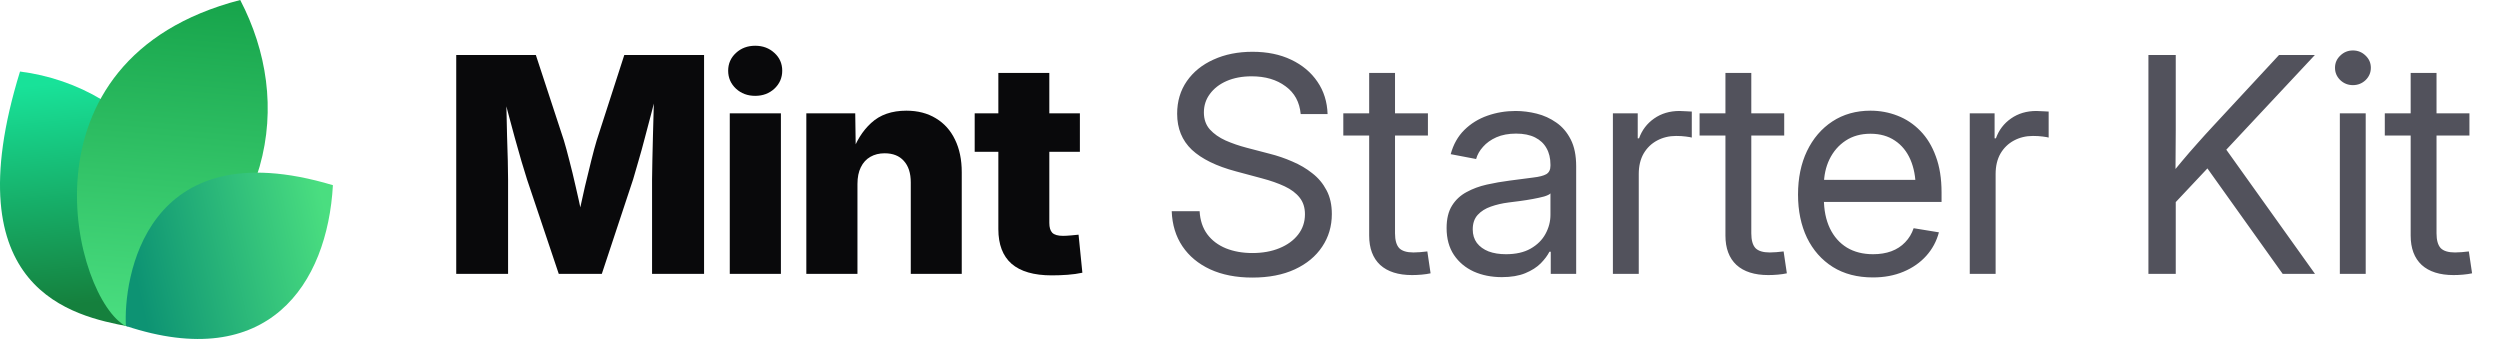
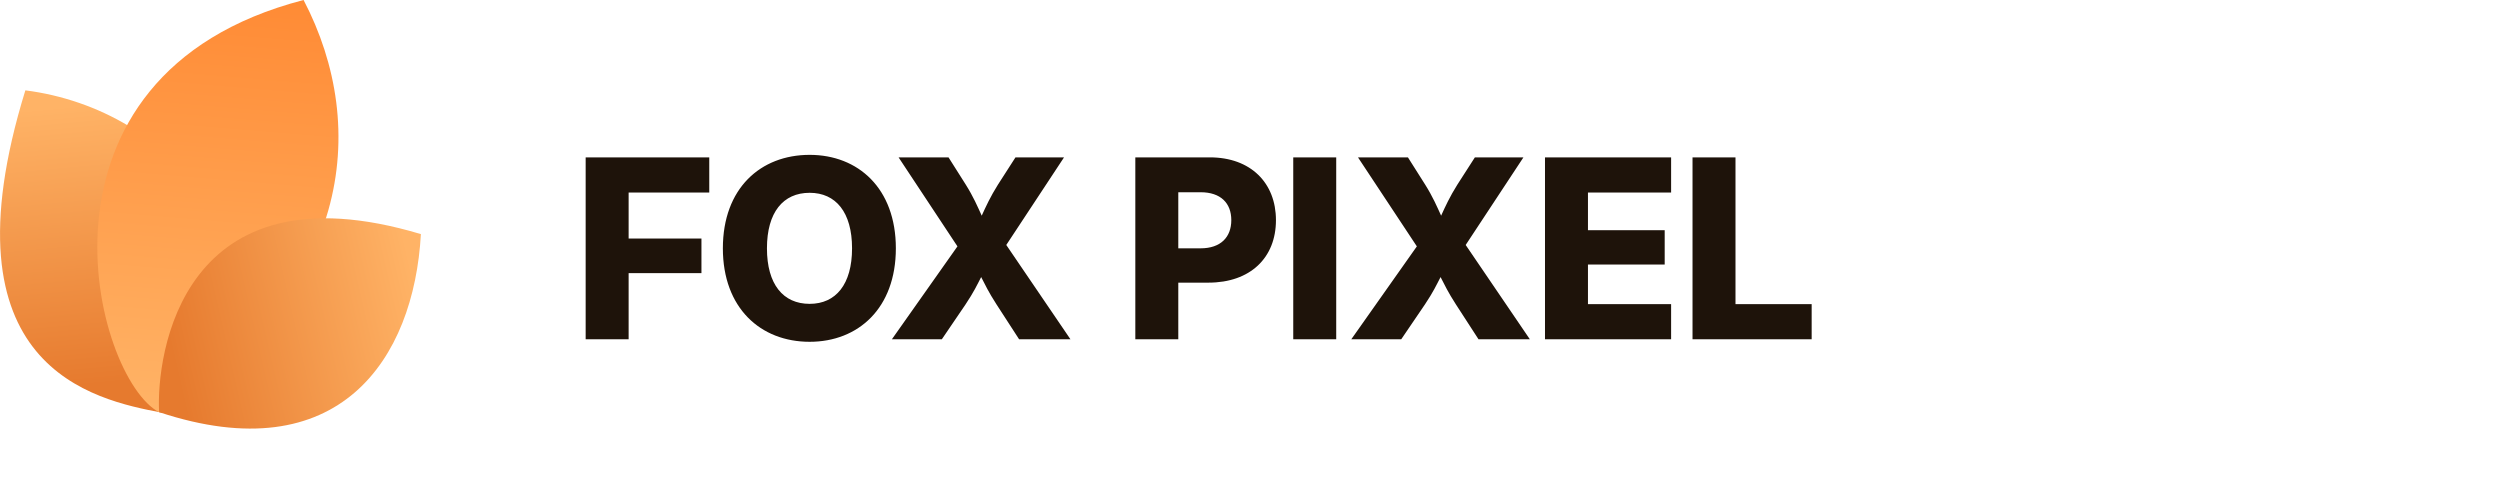
- <svg xmlns="http://www.w3.org/2000/svg" width="177" height="24" viewBox="0 0 177 24" fill="none">
-   <path d="M9.061 23.108C5.268 22.377 -3.391 20.627 1.417 5.064C9.634 6.099 16.973 14.064 9.061 23.108Z" fill="url(#paint0_linear_17557_2020)" />
-   <path d="M8.919 23.094C5.276 21.222 0.784 4.209 17.007 0C20.757 7.193 19.621 16.545 8.919 23.094Z" fill="url(#paint1_linear_17557_2020)" />
-   <path d="M8.914 23.079C8.735 19.882 10.159 9.085 23.57 13.111C23.181 20.123 18.984 26.418 8.914 23.079Z" fill="url(#paint2_linear_17557_2020)" />
-   <path d="M32.301 19.392V3.894H37.938L39.925 9.948C40.036 10.315 40.164 10.787 40.31 11.362C40.462 11.938 40.611 12.552 40.757 13.204C40.91 13.855 41.048 14.483 41.173 15.086C41.305 15.682 41.412 16.192 41.495 16.615H40.695C40.771 16.192 40.871 15.682 40.996 15.086C41.128 14.49 41.267 13.866 41.412 13.214C41.565 12.562 41.714 11.948 41.86 11.373C42.005 10.79 42.133 10.315 42.244 9.948L44.2 3.894H49.848V19.392H46.166V12.704C46.166 12.357 46.173 11.917 46.187 11.383C46.2 10.849 46.214 10.27 46.228 9.646C46.249 9.022 46.266 8.391 46.28 7.753C46.301 7.115 46.311 6.519 46.311 5.964H46.623C46.485 6.561 46.332 7.181 46.166 7.826C45.999 8.471 45.833 9.102 45.666 9.719C45.507 10.336 45.351 10.901 45.198 11.414C45.053 11.928 44.928 12.357 44.824 12.704L42.608 19.392H39.561L37.314 12.704C37.203 12.357 37.072 11.928 36.919 11.414C36.773 10.901 36.614 10.34 36.441 9.729C36.274 9.112 36.104 8.481 35.931 7.836C35.764 7.192 35.608 6.567 35.463 5.964H35.827C35.834 6.512 35.844 7.105 35.858 7.743C35.872 8.374 35.886 9.005 35.9 9.636C35.92 10.26 35.938 10.839 35.952 11.373C35.965 11.907 35.972 12.351 35.972 12.704V19.392H32.301ZM51.668 19.392V8.024H55.288V19.392H51.668ZM53.468 6.786C52.927 6.786 52.473 6.616 52.105 6.276C51.738 5.93 51.554 5.507 51.554 5.007C51.554 4.508 51.738 4.088 52.105 3.749C52.473 3.409 52.927 3.239 53.468 3.239C54.009 3.239 54.463 3.409 54.83 3.749C55.198 4.082 55.382 4.501 55.382 5.007C55.382 5.507 55.198 5.93 54.83 6.276C54.463 6.616 54.009 6.786 53.468 6.786ZM60.708 13.027V19.392H57.088V8.024H60.551L60.593 10.967H60.281C60.593 10.024 61.061 9.268 61.685 8.7C62.309 8.124 63.138 7.836 64.171 7.836C64.975 7.836 65.672 8.017 66.262 8.377C66.851 8.731 67.302 9.234 67.614 9.885C67.933 10.537 68.092 11.307 68.092 12.194V19.392H64.483V12.912C64.483 12.26 64.32 11.754 63.994 11.394C63.675 11.033 63.221 10.853 62.632 10.853C62.25 10.853 61.914 10.936 61.623 11.102C61.332 11.269 61.106 11.515 60.947 11.841C60.787 12.16 60.708 12.555 60.708 13.027ZM76.456 8.024V10.749H69.008V8.024H76.456ZM70.683 5.163H74.292V15.783C74.292 16.102 74.361 16.334 74.5 16.48C74.646 16.625 74.899 16.698 75.259 16.698C75.405 16.698 75.596 16.688 75.831 16.667C76.074 16.646 76.251 16.629 76.362 16.615L76.632 19.309C76.313 19.378 75.963 19.427 75.582 19.455C75.207 19.482 74.836 19.496 74.469 19.496C73.2 19.496 72.25 19.222 71.619 18.674C70.995 18.127 70.683 17.308 70.683 16.22V5.163Z" fill="#09090B" />
-   <path d="M88.667 19.652C87.523 19.652 86.528 19.458 85.682 19.07C84.843 18.681 84.188 18.137 83.716 17.437C83.245 16.736 82.992 15.908 82.957 14.951H84.933C84.968 15.596 85.148 16.14 85.474 16.584C85.8 17.021 86.24 17.354 86.795 17.582C87.35 17.804 87.974 17.915 88.667 17.915C89.388 17.915 90.026 17.801 90.581 17.572C91.143 17.343 91.583 17.024 91.902 16.615C92.228 16.199 92.391 15.717 92.391 15.169C92.391 14.698 92.266 14.306 92.017 13.994C91.767 13.675 91.413 13.408 90.956 13.193C90.498 12.978 89.954 12.787 89.323 12.621L87.502 12.132C86.123 11.765 85.082 11.255 84.382 10.603C83.689 9.944 83.342 9.095 83.342 8.055C83.342 7.174 83.571 6.404 84.028 5.746C84.486 5.087 85.117 4.577 85.921 4.217C86.726 3.849 87.645 3.666 88.678 3.666C89.718 3.666 90.63 3.853 91.413 4.227C92.204 4.602 92.824 5.122 93.275 5.787C93.726 6.446 93.965 7.209 93.993 8.076H92.089C92.013 7.23 91.656 6.574 91.018 6.11C90.387 5.638 89.586 5.403 88.615 5.403C87.95 5.403 87.36 5.513 86.847 5.735C86.341 5.957 85.946 6.262 85.661 6.651C85.377 7.032 85.235 7.469 85.235 7.961C85.235 8.447 85.377 8.849 85.661 9.168C85.946 9.48 86.317 9.74 86.774 9.948C87.232 10.149 87.724 10.319 88.251 10.457L89.884 10.884C90.439 11.023 90.977 11.206 91.496 11.435C92.023 11.657 92.495 11.934 92.911 12.267C93.334 12.593 93.67 12.995 93.92 13.474C94.17 13.945 94.294 14.504 94.294 15.149C94.294 16.015 94.066 16.788 93.608 17.468C93.157 18.148 92.512 18.681 91.673 19.07C90.834 19.458 89.832 19.652 88.667 19.652ZM101.097 8.024V9.594H95.106V8.024H101.097ZM96.937 5.163H98.767V16.521C98.767 17 98.865 17.347 99.059 17.562C99.26 17.77 99.6 17.874 100.078 17.874C100.21 17.874 100.366 17.867 100.546 17.853C100.733 17.832 100.903 17.815 101.056 17.801L101.285 19.351C101.097 19.392 100.886 19.423 100.65 19.444C100.414 19.465 100.189 19.475 99.974 19.475C98.996 19.475 98.244 19.236 97.717 18.758C97.197 18.272 96.937 17.579 96.937 16.677V5.163ZM106.33 19.621C105.595 19.621 104.932 19.489 104.343 19.226C103.754 18.955 103.285 18.564 102.939 18.05C102.592 17.53 102.419 16.896 102.419 16.147C102.419 15.495 102.547 14.965 102.804 14.556C103.06 14.146 103.403 13.828 103.833 13.599C104.263 13.363 104.742 13.186 105.269 13.068C105.796 12.95 106.333 12.857 106.881 12.787C107.574 12.69 108.132 12.617 108.555 12.569C108.978 12.52 109.287 12.441 109.481 12.33C109.675 12.212 109.772 12.014 109.772 11.737V11.654C109.772 11.203 109.679 10.815 109.492 10.489C109.311 10.163 109.041 9.91 108.68 9.729C108.32 9.549 107.872 9.459 107.338 9.459C106.805 9.459 106.34 9.546 105.945 9.719C105.556 9.892 105.241 10.118 104.998 10.395C104.755 10.665 104.593 10.953 104.509 11.258L102.71 10.915C102.897 10.222 103.22 9.65 103.677 9.199C104.135 8.748 104.679 8.412 105.31 8.19C105.941 7.968 106.607 7.857 107.307 7.857C107.8 7.857 108.295 7.92 108.795 8.044C109.301 8.169 109.765 8.381 110.188 8.679C110.611 8.97 110.951 9.369 111.208 9.875C111.464 10.374 111.593 11.005 111.593 11.768V19.392H109.793V17.822H109.7C109.568 18.085 109.363 18.359 109.086 18.643C108.809 18.921 108.444 19.153 107.994 19.34C107.543 19.527 106.988 19.621 106.33 19.621ZM106.621 17.998C107.321 17.998 107.904 17.867 108.368 17.603C108.84 17.333 109.19 16.986 109.419 16.563C109.654 16.133 109.772 15.682 109.772 15.211V13.692C109.703 13.769 109.554 13.841 109.325 13.911C109.096 13.973 108.829 14.032 108.524 14.088C108.226 14.143 107.921 14.192 107.609 14.233C107.304 14.275 107.033 14.309 106.798 14.337C106.354 14.393 105.938 14.49 105.549 14.628C105.168 14.76 104.86 14.954 104.624 15.211C104.388 15.467 104.27 15.811 104.27 16.241C104.27 16.615 104.367 16.934 104.561 17.198C104.762 17.461 105.04 17.662 105.393 17.801C105.747 17.933 106.156 17.998 106.621 17.998ZM114.193 19.392V8.024H115.951V9.792H116.045C116.253 9.209 116.61 8.741 117.116 8.388C117.622 8.034 118.219 7.857 118.905 7.857C119.058 7.857 119.217 7.864 119.384 7.878C119.55 7.885 119.682 7.892 119.779 7.899V9.74C119.716 9.719 119.578 9.695 119.363 9.667C119.155 9.639 118.922 9.625 118.666 9.625C118.174 9.625 117.726 9.733 117.324 9.948C116.922 10.163 116.603 10.471 116.367 10.874C116.138 11.276 116.024 11.758 116.024 12.319V19.392H114.193ZM126.322 8.024V9.594H120.33V8.024H126.322ZM122.161 5.163H123.992V16.521C123.992 17 124.089 17.347 124.283 17.562C124.484 17.77 124.824 17.874 125.302 17.874C125.434 17.874 125.59 17.867 125.77 17.853C125.958 17.832 126.127 17.815 126.28 17.801L126.509 19.351C126.322 19.392 126.11 19.423 125.874 19.444C125.639 19.465 125.413 19.475 125.198 19.475C124.221 19.475 123.468 19.236 122.941 18.758C122.421 18.272 122.161 17.579 122.161 16.677V5.163ZM132.604 19.642C131.502 19.642 130.555 19.396 129.765 18.903C128.974 18.404 128.364 17.714 127.934 16.834C127.511 15.946 127.3 14.927 127.3 13.775C127.3 12.611 127.511 11.584 127.934 10.697C128.364 9.802 128.964 9.102 129.734 8.596C130.51 8.089 131.408 7.836 132.428 7.836C133.1 7.836 133.738 7.954 134.341 8.19C134.952 8.426 135.489 8.783 135.954 9.261C136.425 9.74 136.793 10.343 137.056 11.071C137.327 11.792 137.462 12.645 137.462 13.63V14.296H128.433V12.735H136.463L135.631 13.297C135.631 12.541 135.506 11.876 135.257 11.3C135.007 10.725 134.643 10.277 134.165 9.958C133.686 9.632 133.107 9.469 132.428 9.469C131.748 9.469 131.162 9.632 130.67 9.958C130.177 10.284 129.796 10.725 129.526 11.279C129.262 11.827 129.13 12.441 129.13 13.12V14.046C129.13 14.864 129.273 15.572 129.557 16.168C129.841 16.757 130.243 17.211 130.763 17.53C131.283 17.842 131.901 17.998 132.615 17.998C133.093 17.998 133.523 17.929 133.905 17.79C134.293 17.645 134.619 17.433 134.882 17.156C135.153 16.879 135.354 16.546 135.486 16.157L137.275 16.449C137.108 17.08 136.81 17.634 136.38 18.113C135.95 18.591 135.413 18.966 134.768 19.236C134.123 19.507 133.402 19.642 132.604 19.642ZM139.459 19.392V8.024H141.217V9.792H141.311C141.519 9.209 141.876 8.741 142.382 8.388C142.888 8.034 143.485 7.857 144.171 7.857C144.324 7.857 144.483 7.864 144.649 7.878C144.816 7.885 144.948 7.892 145.045 7.899V9.74C144.982 9.719 144.844 9.695 144.629 9.667C144.421 9.639 144.188 9.625 143.932 9.625C143.439 9.625 142.992 9.733 142.59 9.948C142.188 10.163 141.869 10.471 141.633 10.874C141.404 11.276 141.29 11.758 141.29 12.319V19.392H139.459ZM153.429 14.961V12.715C153.783 12.257 154.136 11.82 154.49 11.404C154.844 10.981 155.204 10.565 155.572 10.156C155.939 9.74 156.314 9.327 156.695 8.918L161.355 3.894H163.893L157.277 10.967H157.184L153.429 14.961ZM152.108 19.392V3.894H154.043V9.241L154.022 12.559L154.043 13.505V19.392H152.108ZM161.615 19.392L155.967 11.477L157.173 9.969L163.903 19.392H161.615ZM165.661 19.392V8.024H167.492V19.392H165.661ZM166.587 6.027C166.24 6.027 165.942 5.909 165.692 5.673C165.443 5.43 165.318 5.139 165.318 4.799C165.318 4.459 165.443 4.172 165.692 3.936C165.942 3.693 166.24 3.572 166.587 3.572C166.934 3.572 167.232 3.693 167.482 3.936C167.731 4.172 167.856 4.459 167.856 4.799C167.856 5.139 167.731 5.43 167.482 5.673C167.232 5.909 166.934 6.027 166.587 6.027ZM174.836 8.024V9.594H168.844V8.024H174.836ZM170.675 5.163H172.506V16.521C172.506 17 172.603 17.347 172.797 17.562C172.998 17.77 173.338 17.874 173.816 17.874C173.948 17.874 174.104 17.867 174.284 17.853C174.472 17.832 174.641 17.815 174.794 17.801L175.023 19.351C174.836 19.392 174.624 19.423 174.388 19.444C174.153 19.465 173.927 19.475 173.712 19.475C172.735 19.475 171.982 19.236 171.455 18.758C170.935 18.272 170.675 17.579 170.675 16.677V5.163Z" fill="#52525C" />
+ <svg xmlns="http://www.w3.org/2000/svg" width="140" height="28" viewBox="0 0 140 28" fill="none">
+   <path d="M9.06 23.11C5.27 22.38 -3.39 20.63 1.42 5.06C9.63 6.1 16.97 14.06 9.06 23.11Z" fill="url(#fpl0)" />
+   <path d="M8.92 23.09C5.28 21.22 0.78 4.21 17 0C20.76 7.19 19.62 16.55 8.92 23.09Z" fill="url(#fpl1)" />
+   <path d="M8.91 23.08C8.74 19.88 10.16 9.09 23.57 13.11C23.18 20.12 18.98 26.42 8.91 23.08Z" fill="url(#fpl2)" />
+   <text x="32" y="19" font-family="system-ui, -apple-system, sans-serif" font-weight="800" font-size="14" letter-spacing="-0.02em" fill="#1E130A">FOX PIXEL</text>
  <defs>
-     <linearGradient id="paint0_linear_17557_2020" x1="3.776" y1="5.916" x2="5.232" y2="21.559" gradientUnits="userSpaceOnUse">
-       <stop stop-color="#18E299" />
-       <stop offset="1" stop-color="#15803D" />
+     <linearGradient id="fpl0" x1="3.78" y1="5.92" x2="5.23" y2="21.56" gradientUnits="userSpaceOnUse">
+       <stop stop-color="#FFB366" />
+       <stop offset="1" stop-color="#E67A2E" />
    </linearGradient>
-     <linearGradient id="paint1_linear_17557_2020" x1="12.171" y1="-0.718" x2="10.19" y2="22.983" gradientUnits="userSpaceOnUse">
-       <stop stop-color="#16A34A" />
-       <stop offset="1" stop-color="#4ADE80" />
+     <linearGradient id="fpl1" x1="12.17" y1="-0.72" x2="10.19" y2="22.98" gradientUnits="userSpaceOnUse">
+       <stop stop-color="#FF8A34" />
+       <stop offset="1" stop-color="#FFB366" />
    </linearGradient>
-     <linearGradient id="paint2_linear_17557_2020" x1="23.133" y1="15.353" x2="9.338" y2="18.52" gradientUnits="userSpaceOnUse">
-       <stop stop-color="#4ADE80" />
-       <stop offset="1" stop-color="#0D9373" />
+     <linearGradient id="fpl2" x1="23.13" y1="15.35" x2="9.34" y2="18.52" gradientUnits="userSpaceOnUse">
+       <stop stop-color="#FFB366" />
+       <stop offset="1" stop-color="#E67A2E" />
    </linearGradient>
  </defs>
</svg>
